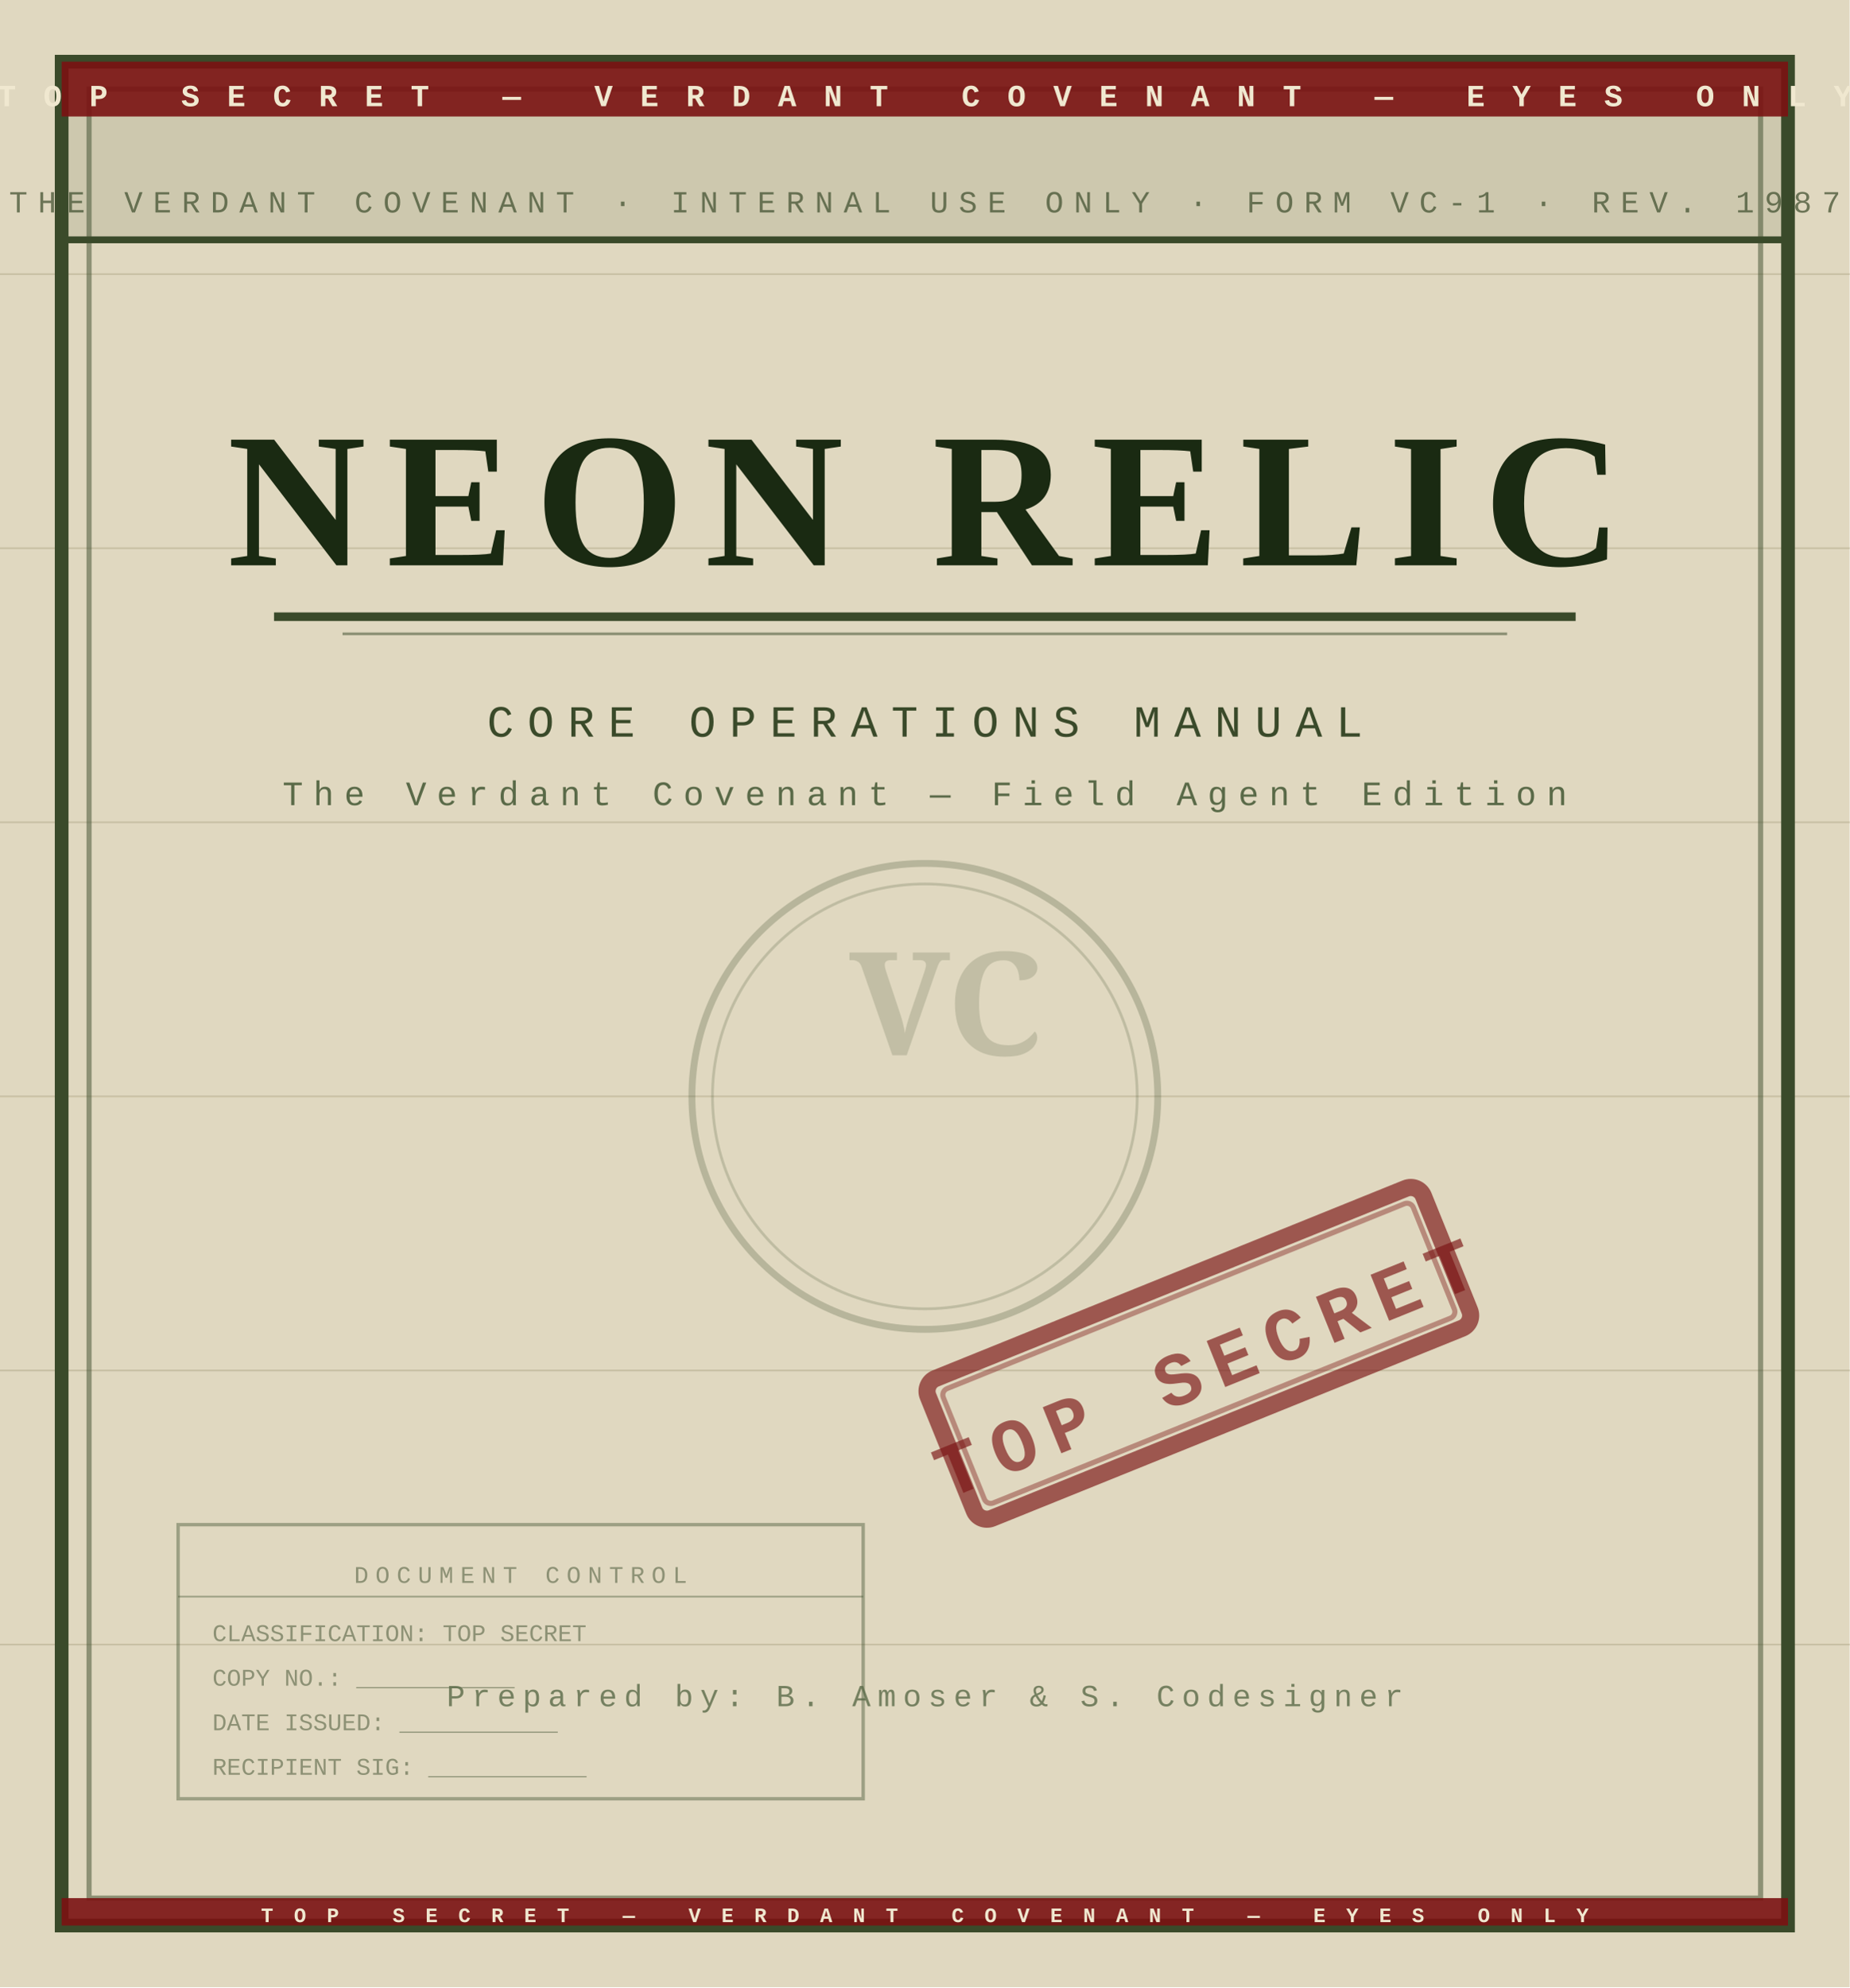
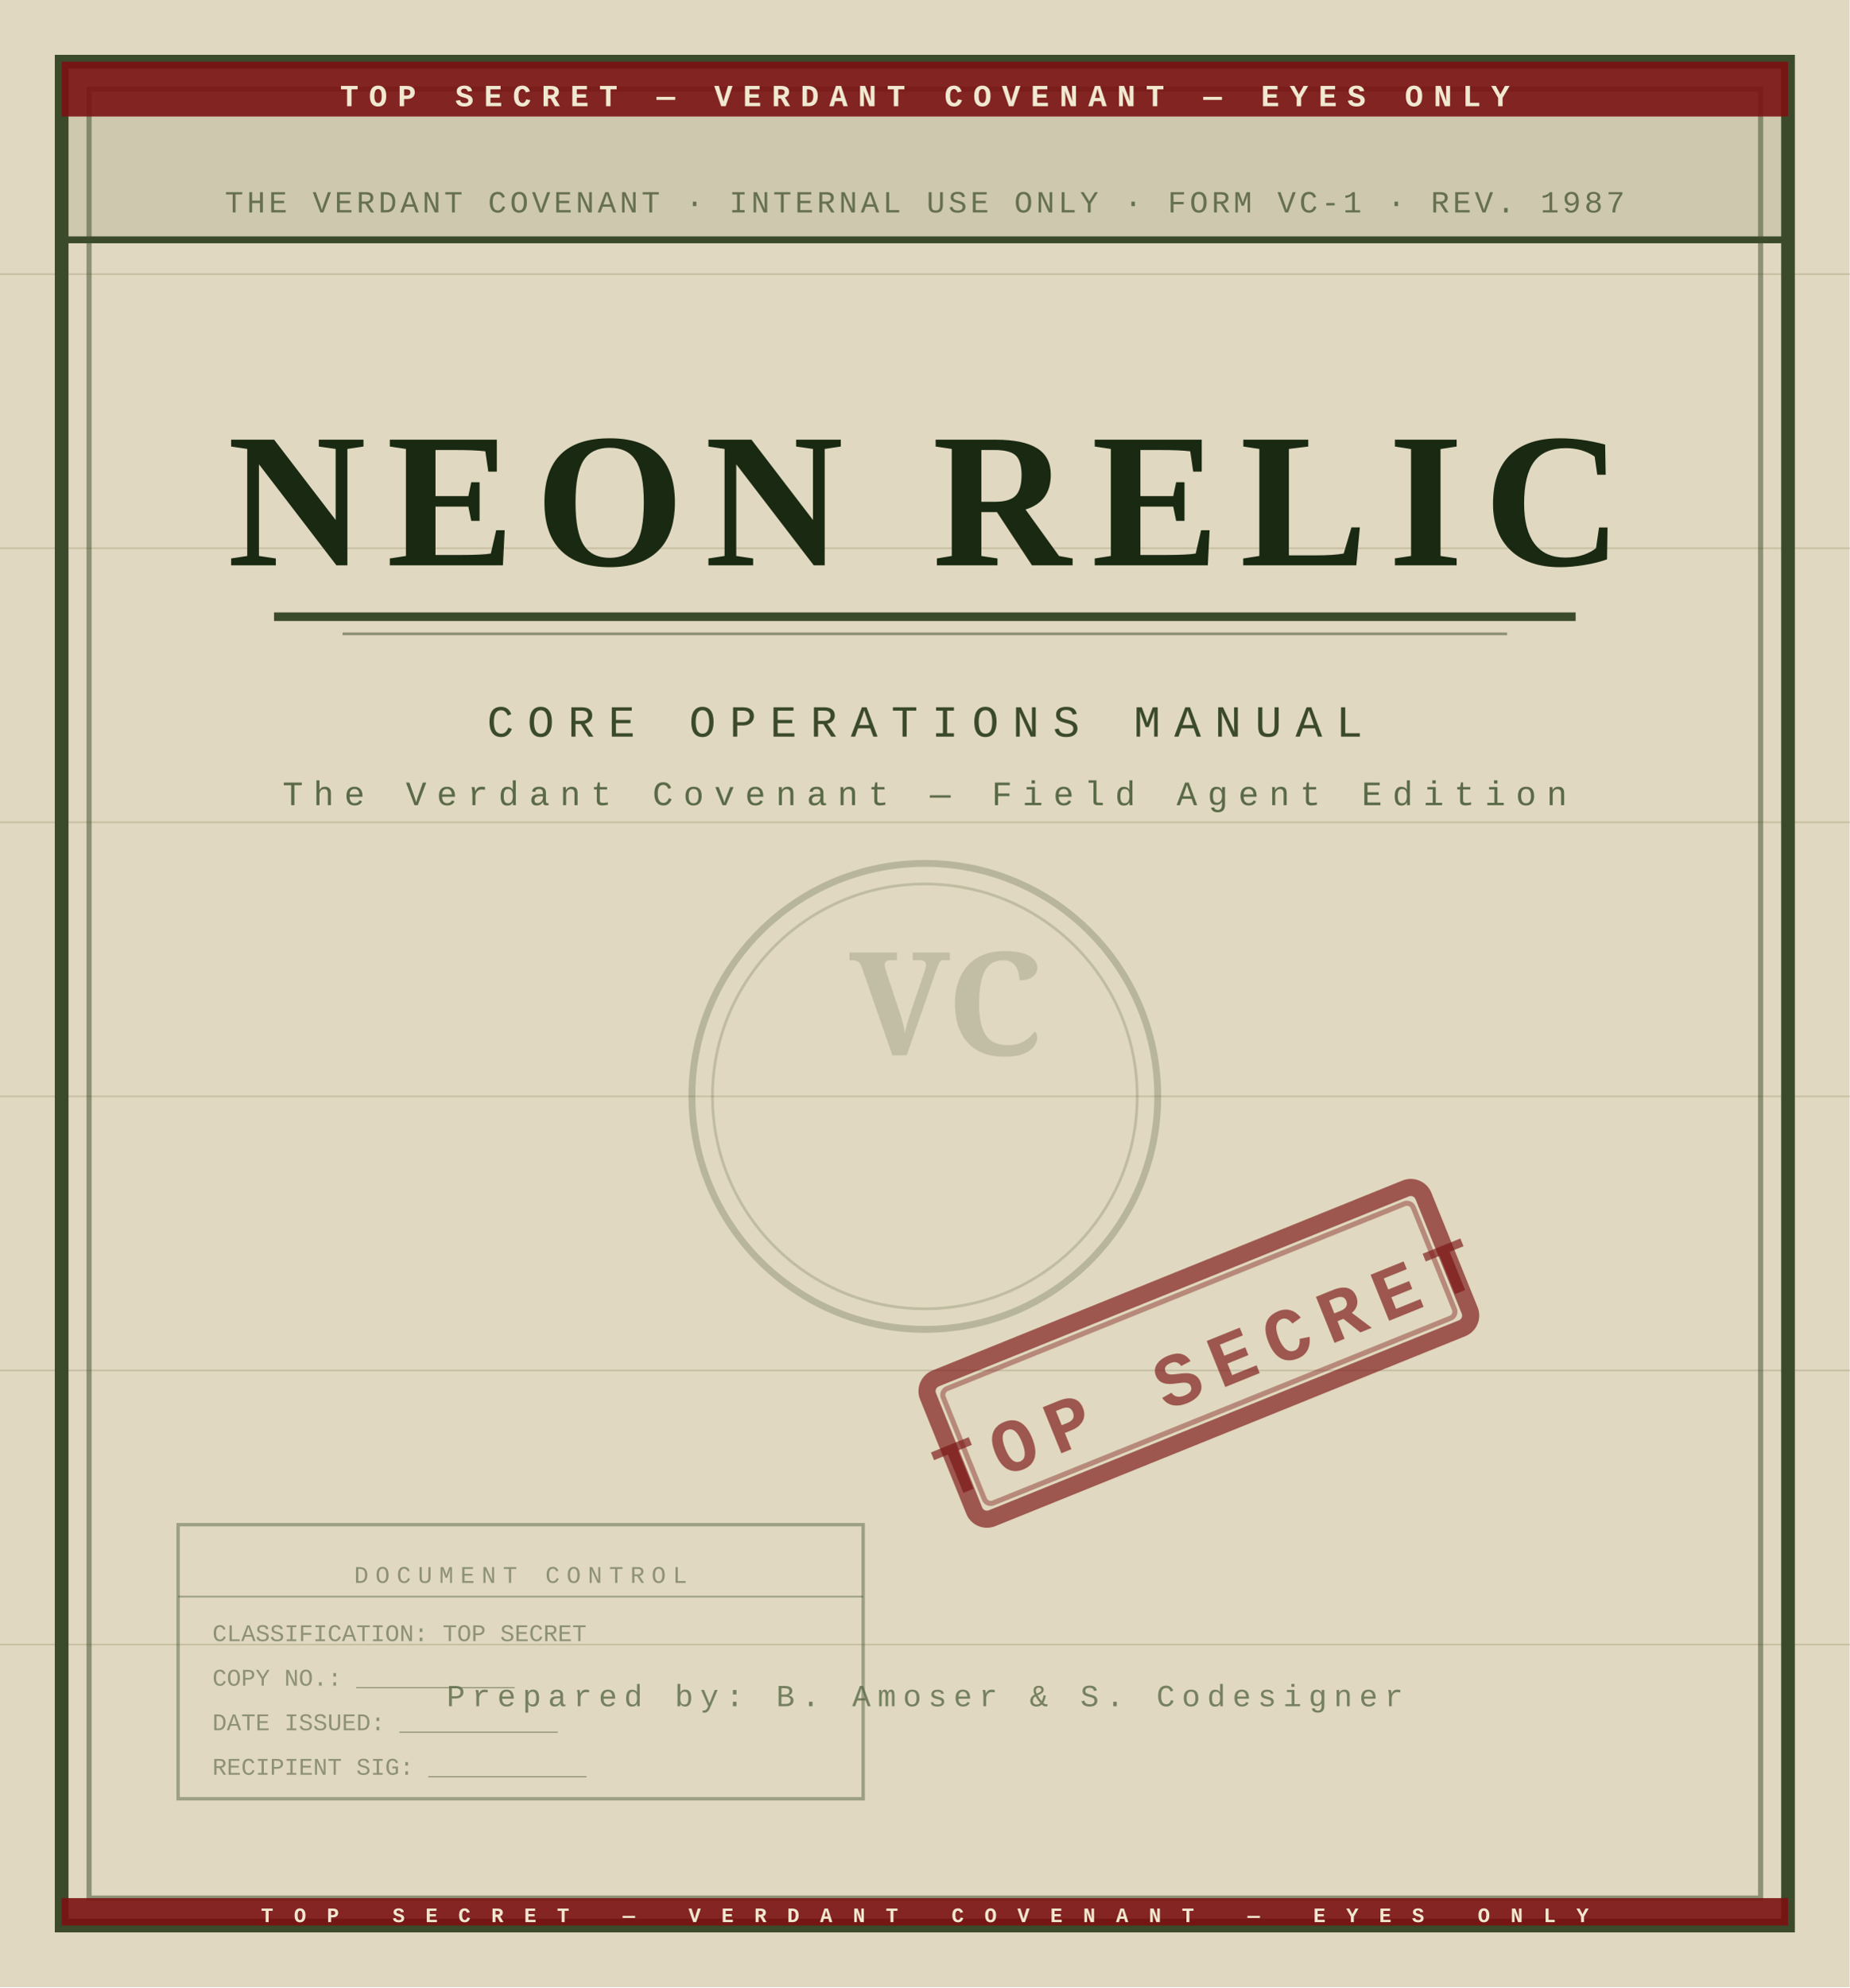
<svg xmlns="http://www.w3.org/2000/svg" viewBox="0 0 540 580" width="540" height="580">
  <rect width="540" height="580" fill="#e0d8c0" />
  <line x1="0" y1="80" x2="540" y2="80" stroke="#c8c0a4" stroke-width="0.5" />
  <line x1="0" y1="160" x2="540" y2="160" stroke="#c8c0a4" stroke-width="0.5" />
  <line x1="0" y1="240" x2="540" y2="240" stroke="#c8c0a4" stroke-width="0.5" />
  <line x1="0" y1="320" x2="540" y2="320" stroke="#c8c0a4" stroke-width="0.5" />
  <line x1="0" y1="400" x2="540" y2="400" stroke="#c8c0a4" stroke-width="0.5" />
  <line x1="0" y1="480" x2="540" y2="480" stroke="#c8c0a4" stroke-width="0.5" />
  <rect x="18" y="18" width="504" height="544" rx="0" fill="none" stroke="#3a4a2a" stroke-width="4" />
  <rect x="26" y="26" width="488" height="528" rx="0" fill="none" stroke="#3a4a2a" stroke-width="1.5" opacity="0.5" />
  <rect x="18" y="18" width="504" height="52" fill="#3a4a2a" opacity="0.12" />
  <line x1="18" y1="70" x2="522" y2="70" stroke="#3a4a2a" stroke-width="2" />
  <rect x="18" y="18" width="504" height="16" fill="#7a1212" opacity="0.9" />
-   <text x="270" y="31" font-family="'Courier New', Courier, monospace" font-size="9" font-weight="bold" fill="#f0e8d0" text-anchor="middle" letter-spacing="8">TOP SECRET — VERDANT COVENANT — EYES ONLY</text>
-   <text x="270" y="62" font-family="'Courier New', Courier, monospace" font-size="9" fill="#3a4a2a" text-anchor="middle" letter-spacing="3" opacity="0.7">THE VERDANT COVENANT  ·  INTERNAL USE ONLY  ·  FORM VC-1  ·  REV. 1987</text>
+   <text x="270" y="31" font-family="'Courier New', Courier, monospace" font-size="9" font-weight="bold" fill="#f0e8d0" text-anchor="middle" letter-spacing="3">TOP SECRET — VERDANT COVENANT — EYES ONLY</text>
+   <text x="270" y="62" font-family="'Courier New', Courier, monospace" font-size="9" fill="#3a4a2a" text-anchor="middle" letter-spacing="1" opacity="0.7">THE VERDANT COVENANT  ·  INTERNAL USE ONLY  ·  FORM VC-1  ·  REV. 1987</text>
  <text x="270" y="165" font-family="Georgia, 'Times New Roman', serif" font-size="56" font-weight="bold" fill="#1a2a12" text-anchor="middle" letter-spacing="6">NEON RELIC</text>
  <line x1="80" y1="180" x2="460" y2="180" stroke="#3a4a2a" stroke-width="2.5" />
  <line x1="100" y1="185" x2="440" y2="185" stroke="#3a4a2a" stroke-width="0.8" opacity="0.5" />
  <text x="270" y="215" font-family="'Courier New', Courier, monospace" font-size="13" fill="#3a4a2a" text-anchor="middle" letter-spacing="4">CORE OPERATIONS MANUAL</text>
  <text x="270" y="235" font-family="'Courier New', Courier, monospace" font-size="10" fill="#5a6a48" text-anchor="middle" letter-spacing="3">The Verdant Covenant — Field Agent Edition</text>
  <circle cx="270" cy="320" r="68" fill="none" stroke="#3a4a2a" stroke-width="2" opacity="0.25" />
  <circle cx="270" cy="320" r="62" fill="none" stroke="#3a4a2a" stroke-width="0.8" opacity="0.2" />
  <text x="248" y="308" font-family="Georgia, serif" font-size="42" font-weight="bold" fill="#3a4a2a" opacity="0.18">VC</text>
  <g transform="translate(350, 395) rotate(-22)">
    <rect x="-78" y="-22" width="156" height="44" rx="4" fill="none" stroke="#7a1212" stroke-width="5" opacity="0.65" />
    <rect x="-74" y="-18" width="148" height="36" rx="2" fill="none" stroke="#7a1212" stroke-width="1.5" opacity="0.4" />
    <text x="0" y="12" font-family="'Courier New', Courier, monospace" font-size="22" font-weight="bold" fill="#7a1212" text-anchor="middle" opacity="0.65" letter-spacing="4">TOP SECRET</text>
  </g>
  <rect x="52" y="445" width="200" height="80" fill="none" stroke="#3a4a2a" stroke-width="1" opacity="0.4" />
  <text x="152" y="462" font-family="'Courier New', Courier, monospace" font-size="7" fill="#3a4a2a" text-anchor="middle" opacity="0.5" letter-spacing="2">DOCUMENT CONTROL</text>
  <line x1="52" y1="466" x2="252" y2="466" stroke="#3a4a2a" stroke-width="0.5" opacity="0.4" />
  <text x="62" y="479" font-family="'Courier New', Courier, monospace" font-size="7" fill="#3a4a2a" opacity="0.5">CLASSIFICATION:  TOP SECRET</text>
  <text x="62" y="492" font-family="'Courier New', Courier, monospace" font-size="7" fill="#3a4a2a" opacity="0.5">COPY NO.:        ___________</text>
  <text x="62" y="505" font-family="'Courier New', Courier, monospace" font-size="7" fill="#3a4a2a" opacity="0.5">DATE ISSUED:     ___________</text>
  <text x="62" y="518" font-family="'Courier New', Courier, monospace" font-size="7" fill="#3a4a2a" opacity="0.5">RECIPIENT SIG:   ___________</text>
  <text x="270" y="498" font-family="'Courier New', Courier, monospace" font-size="9" fill="#5a6a48" text-anchor="middle" letter-spacing="2" opacity="0.8">Prepared by: B. Amoser &amp; S. Codesigner</text>
  <rect x="18" y="554" width="504" height="8" fill="#7a1212" opacity="0.9" />
  <text x="270" y="561" font-family="'Courier New', Courier, monospace" font-size="6" font-weight="bold" fill="#f0e8d0" text-anchor="middle" letter-spacing="6">TOP SECRET — VERDANT COVENANT — EYES ONLY</text>
</svg>
